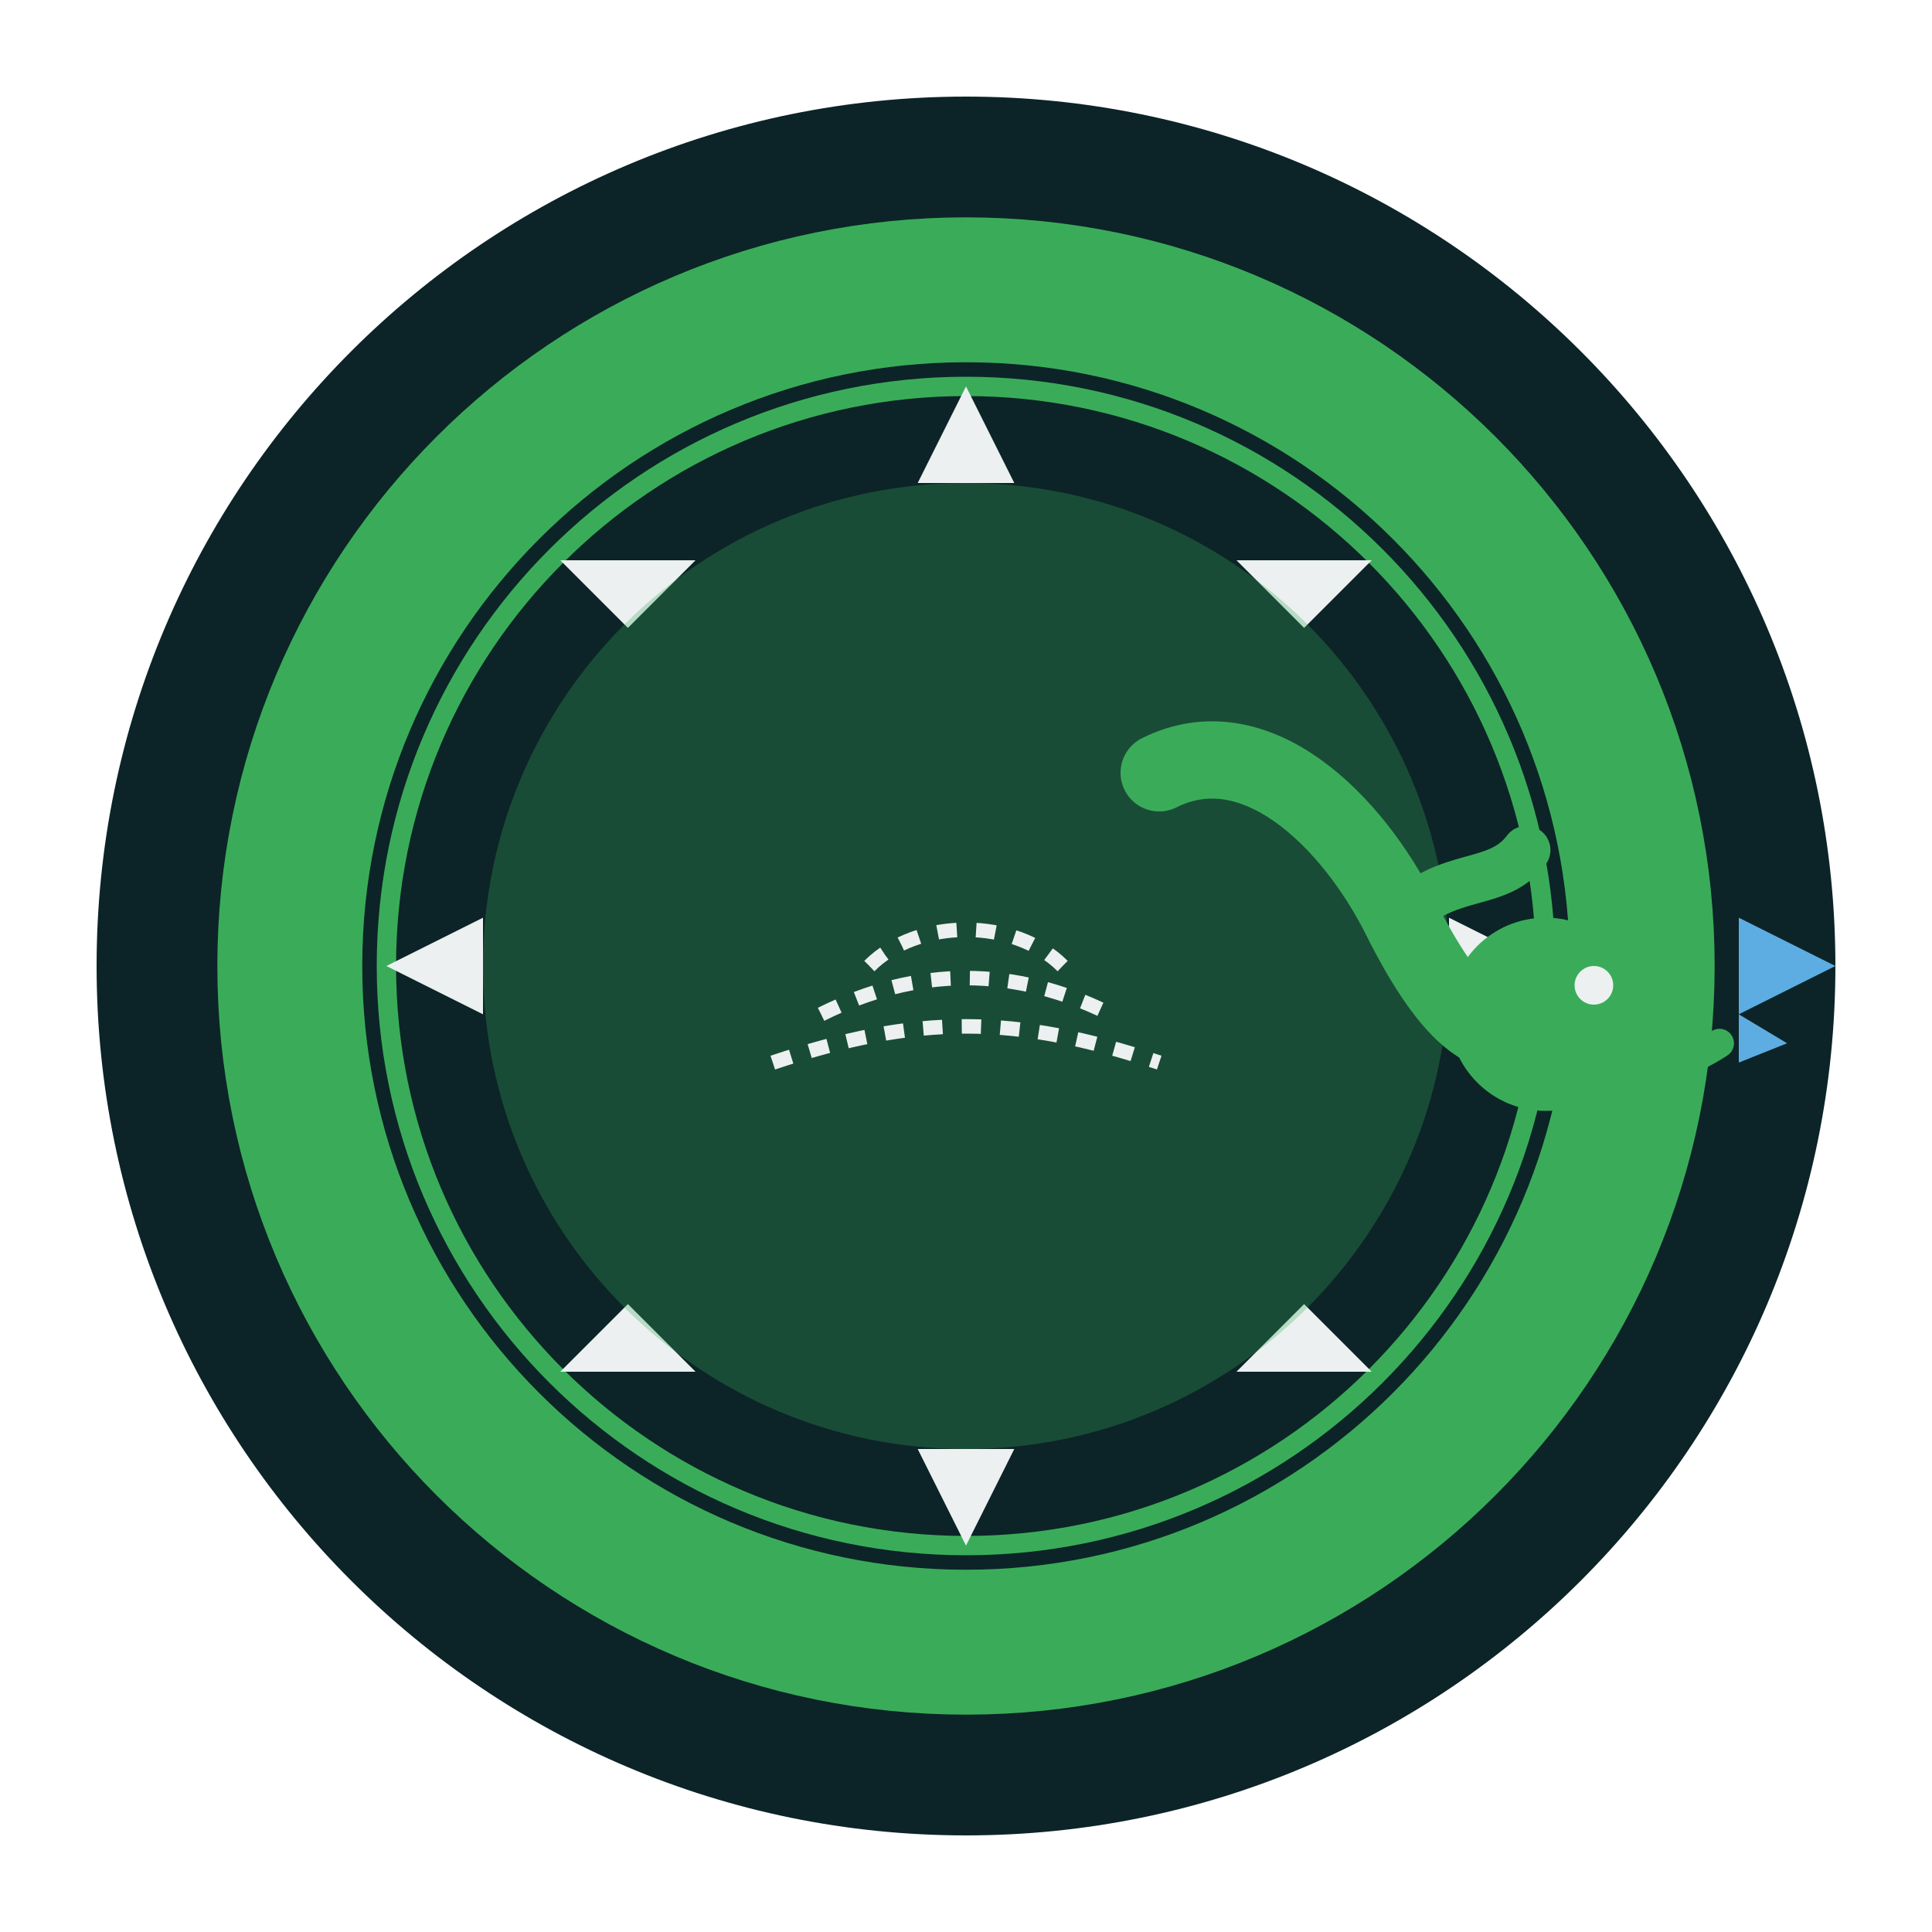
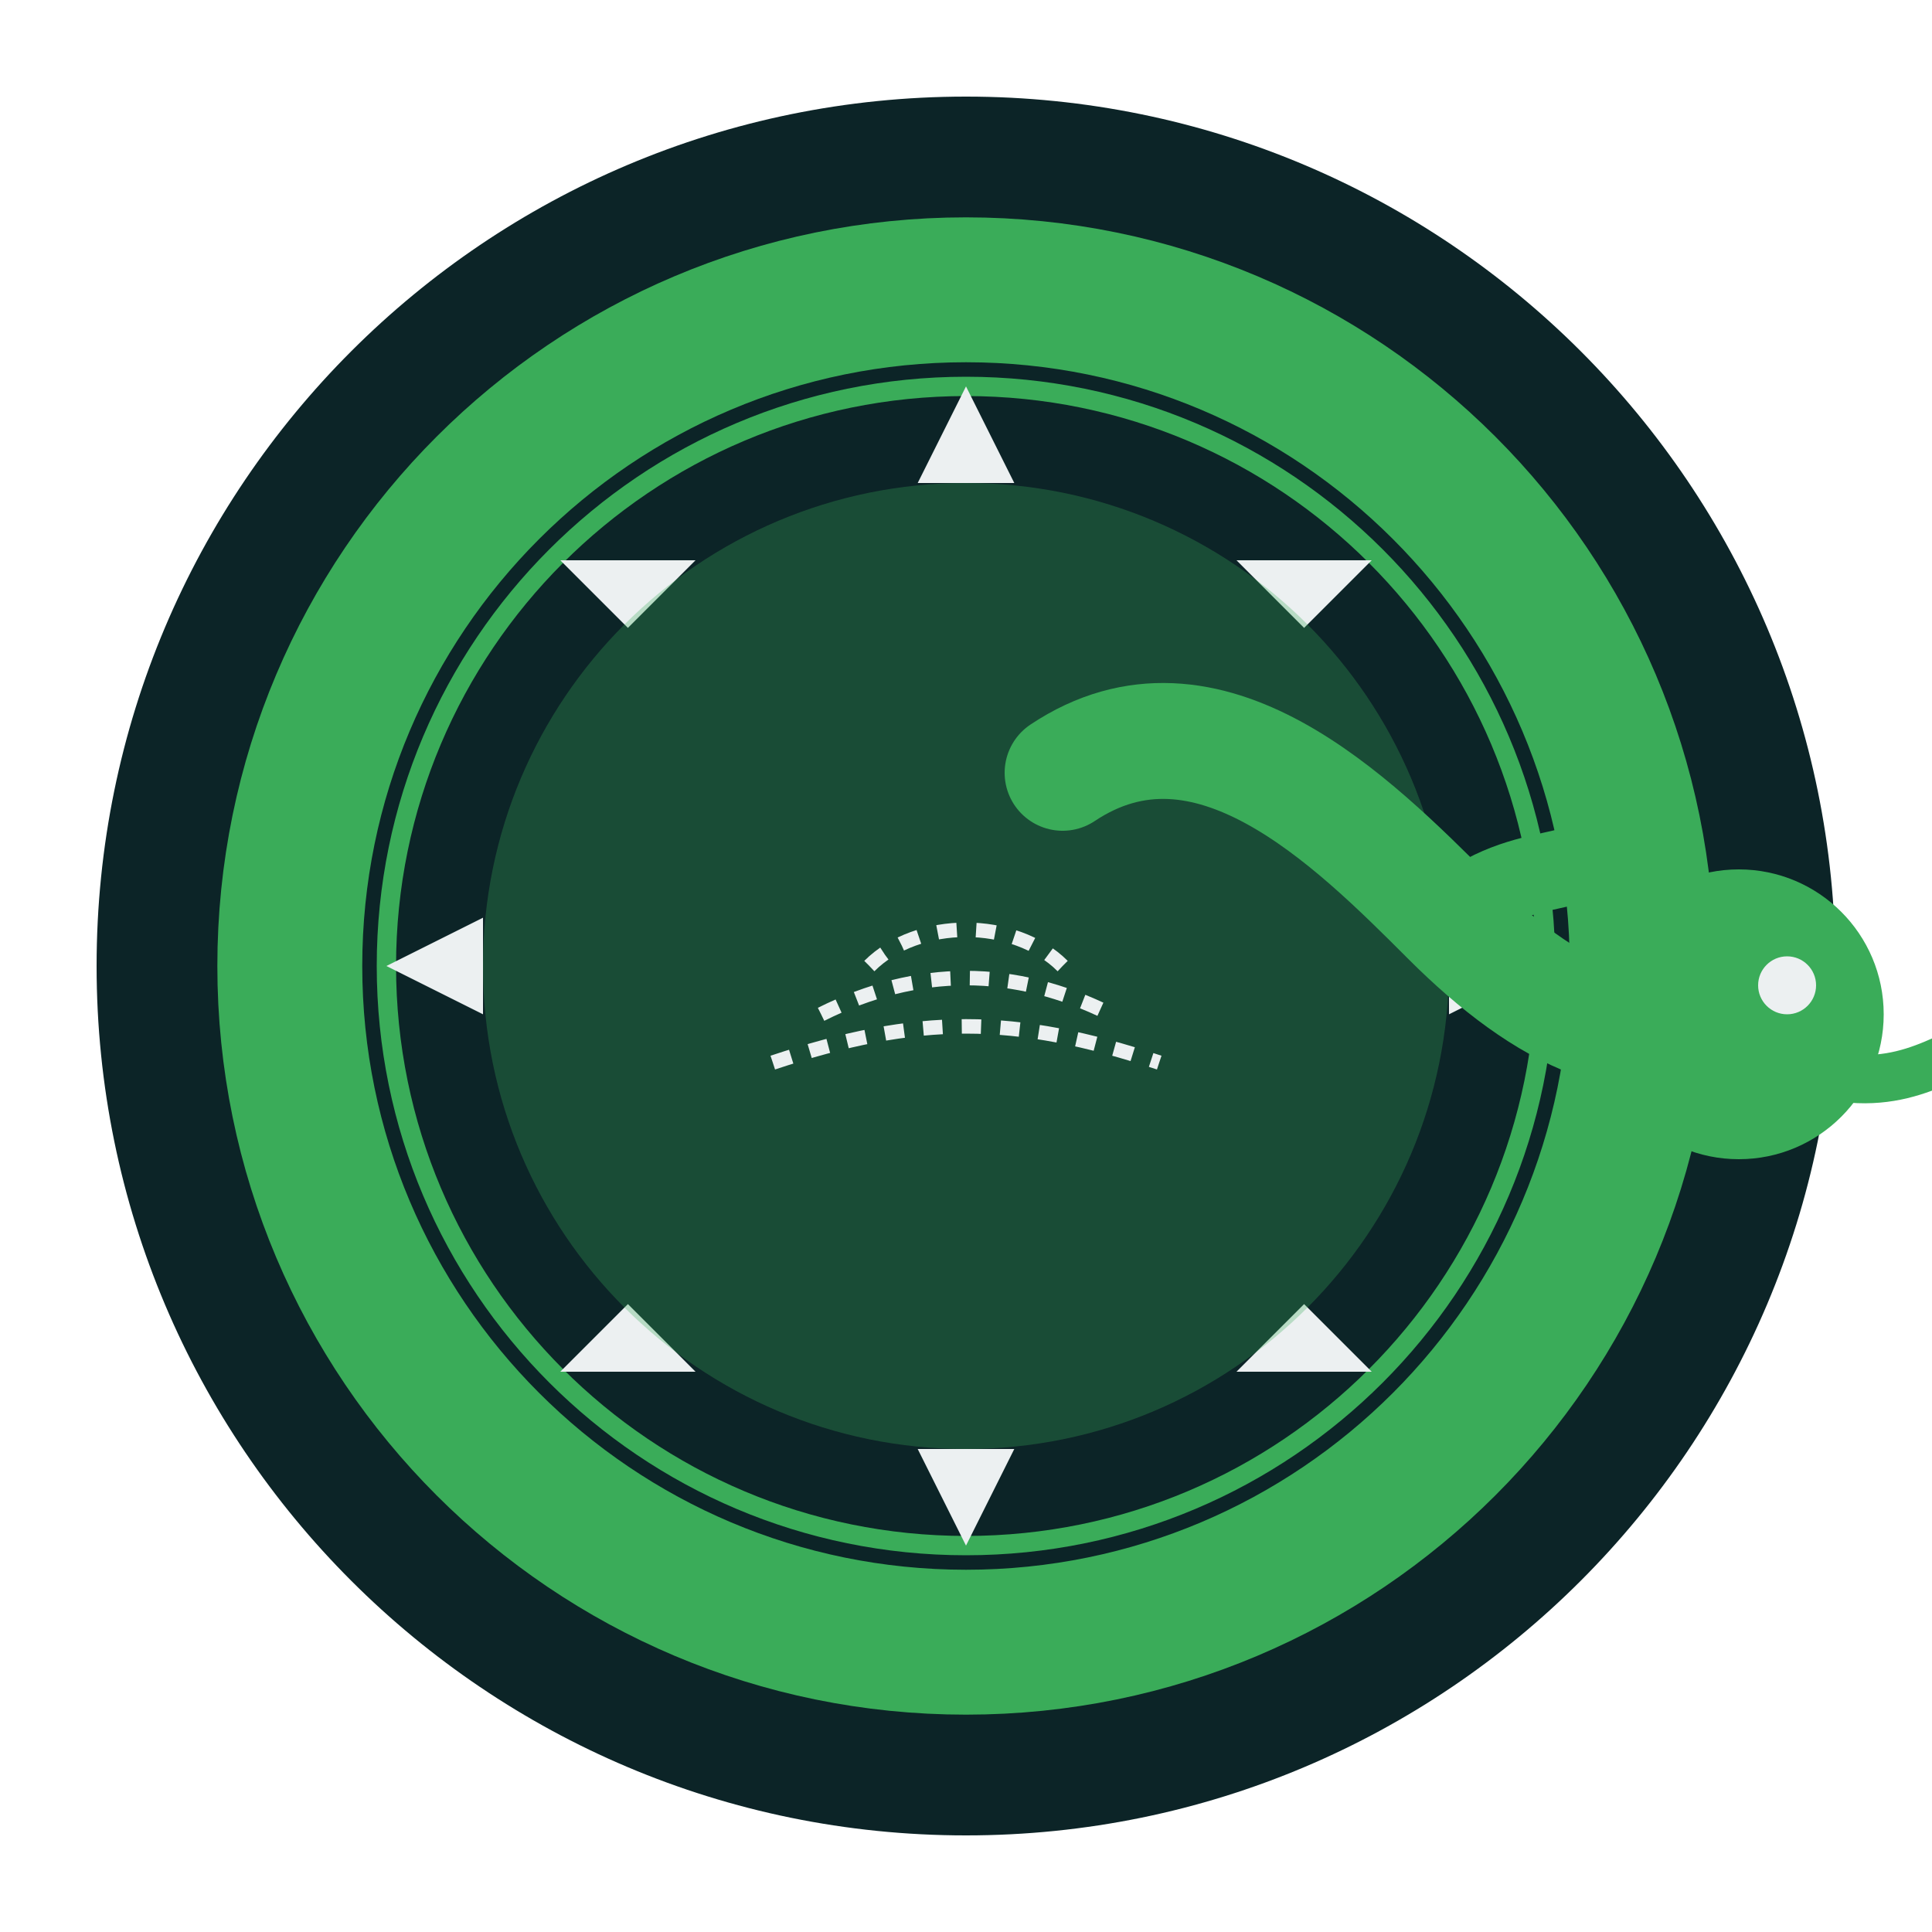
<svg xmlns="http://www.w3.org/2000/svg" width="200" height="200" viewBox="0 0 200 200" fill="none">
  <circle cx="100" cy="100" r="90" fill="#0C2427" />
  <circle cx="100" cy="100" r="70" fill="none" stroke="#3AAC59" stroke-width="15" />
  <circle cx="100" cy="100" r="60" fill="#0C2427" stroke="#3AAC59" stroke-width="2" />
  <path d="M100 40 L105 50 L95 50 Z" fill="#ECF0F1" />
  <path d="M160 100 L150 105 L150 95 Z" fill="#ECF0F1" />
  <path d="M100 160 L95 150 L105 150 Z" fill="#ECF0F1" />
  <path d="M40 100 L50 95 L50 105 Z" fill="#ECF0F1" />
  <path d="M142 58 L135 65 L128 58 Z" fill="#ECF0F1" />
  <path d="M142 142 L135 135 L128 142 Z" fill="#ECF0F1" />
  <path d="M58 142 L65 135 L72 142 Z" fill="#ECF0F1" />
  <path d="M58 58 L65 65 L72 58 Z" fill="#ECF0F1" />
  <circle cx="100" cy="100" r="50" fill="#3AAC59" opacity="0.3">
    <animate attributeName="opacity" values="0.3;0.5;0.3" dur="3s" repeatCount="indefinite" />
  </circle>
-   <path d="M120 80 C130 75, 140 85, 145 95 C150 105, 155 110, 160 105" stroke="#3AAC59" stroke-width="8" stroke-linecap="round" fill="none" />
-   <path d="M145 95 C150 90, 155 92, 158 88" stroke="#3AAC59" stroke-width="5" stroke-linecap="round" fill="none" />
-   <circle cx="160" cy="105" r="10" fill="#3AAC59" />
-   <circle cx="165" cy="102" r="2" fill="#ECF0F1" />
-   <path d="M165 110 C170 112, 175 110, 178 108" stroke="#3AAC59" stroke-width="3" stroke-linecap="round" fill="none" />
-   <path d="M180 105 L190 100 L180 95 Z" fill="#5DADE2" />
-   <path d="M180 105 L185 108 L180 110 Z" fill="#5DADE2" />
+   <path d="M110 80 C125 70, 140 85, 150 95 C160 105, 170 110, 180 105" stroke="#3AAC59" stroke-width="12" stroke-linecap="round" fill="none" />
+   <path d="M150 95 C158 88, 165 92, 170 85" stroke="#3AAC59" stroke-width="8" stroke-linecap="round" fill="none" />
+   <circle cx="180" cy="105" r="15" fill="#3AAC59" />
+   <circle cx="185" cy="102" r="3" fill="#ECF0F1" />
+   <path d="M185 110 C195 114, 200 110, 205 108" stroke="#3AAC59" stroke-width="5" stroke-linecap="round" fill="none" />
+   <path d="M210 105 L225 98 L210 90 Z" fill="#5DADE2" />
+   <path d="M210 105 L220 110 L210 115 Z" fill="#5DADE2" />
  <path d="M90 100 C95 95, 105 95, 110 100" stroke="#ECF0F1" stroke-width="1.5" stroke-dasharray="2,2" fill="none" />
  <path d="M85 105 C95 100, 105 100, 115 105" stroke="#ECF0F1" stroke-width="1.5" stroke-dasharray="2,2" fill="none" />
  <path d="M80 110 C95 105, 105 105, 120 110" stroke="#ECF0F1" stroke-width="1.5" stroke-dasharray="2,2" fill="none" />
</svg>
